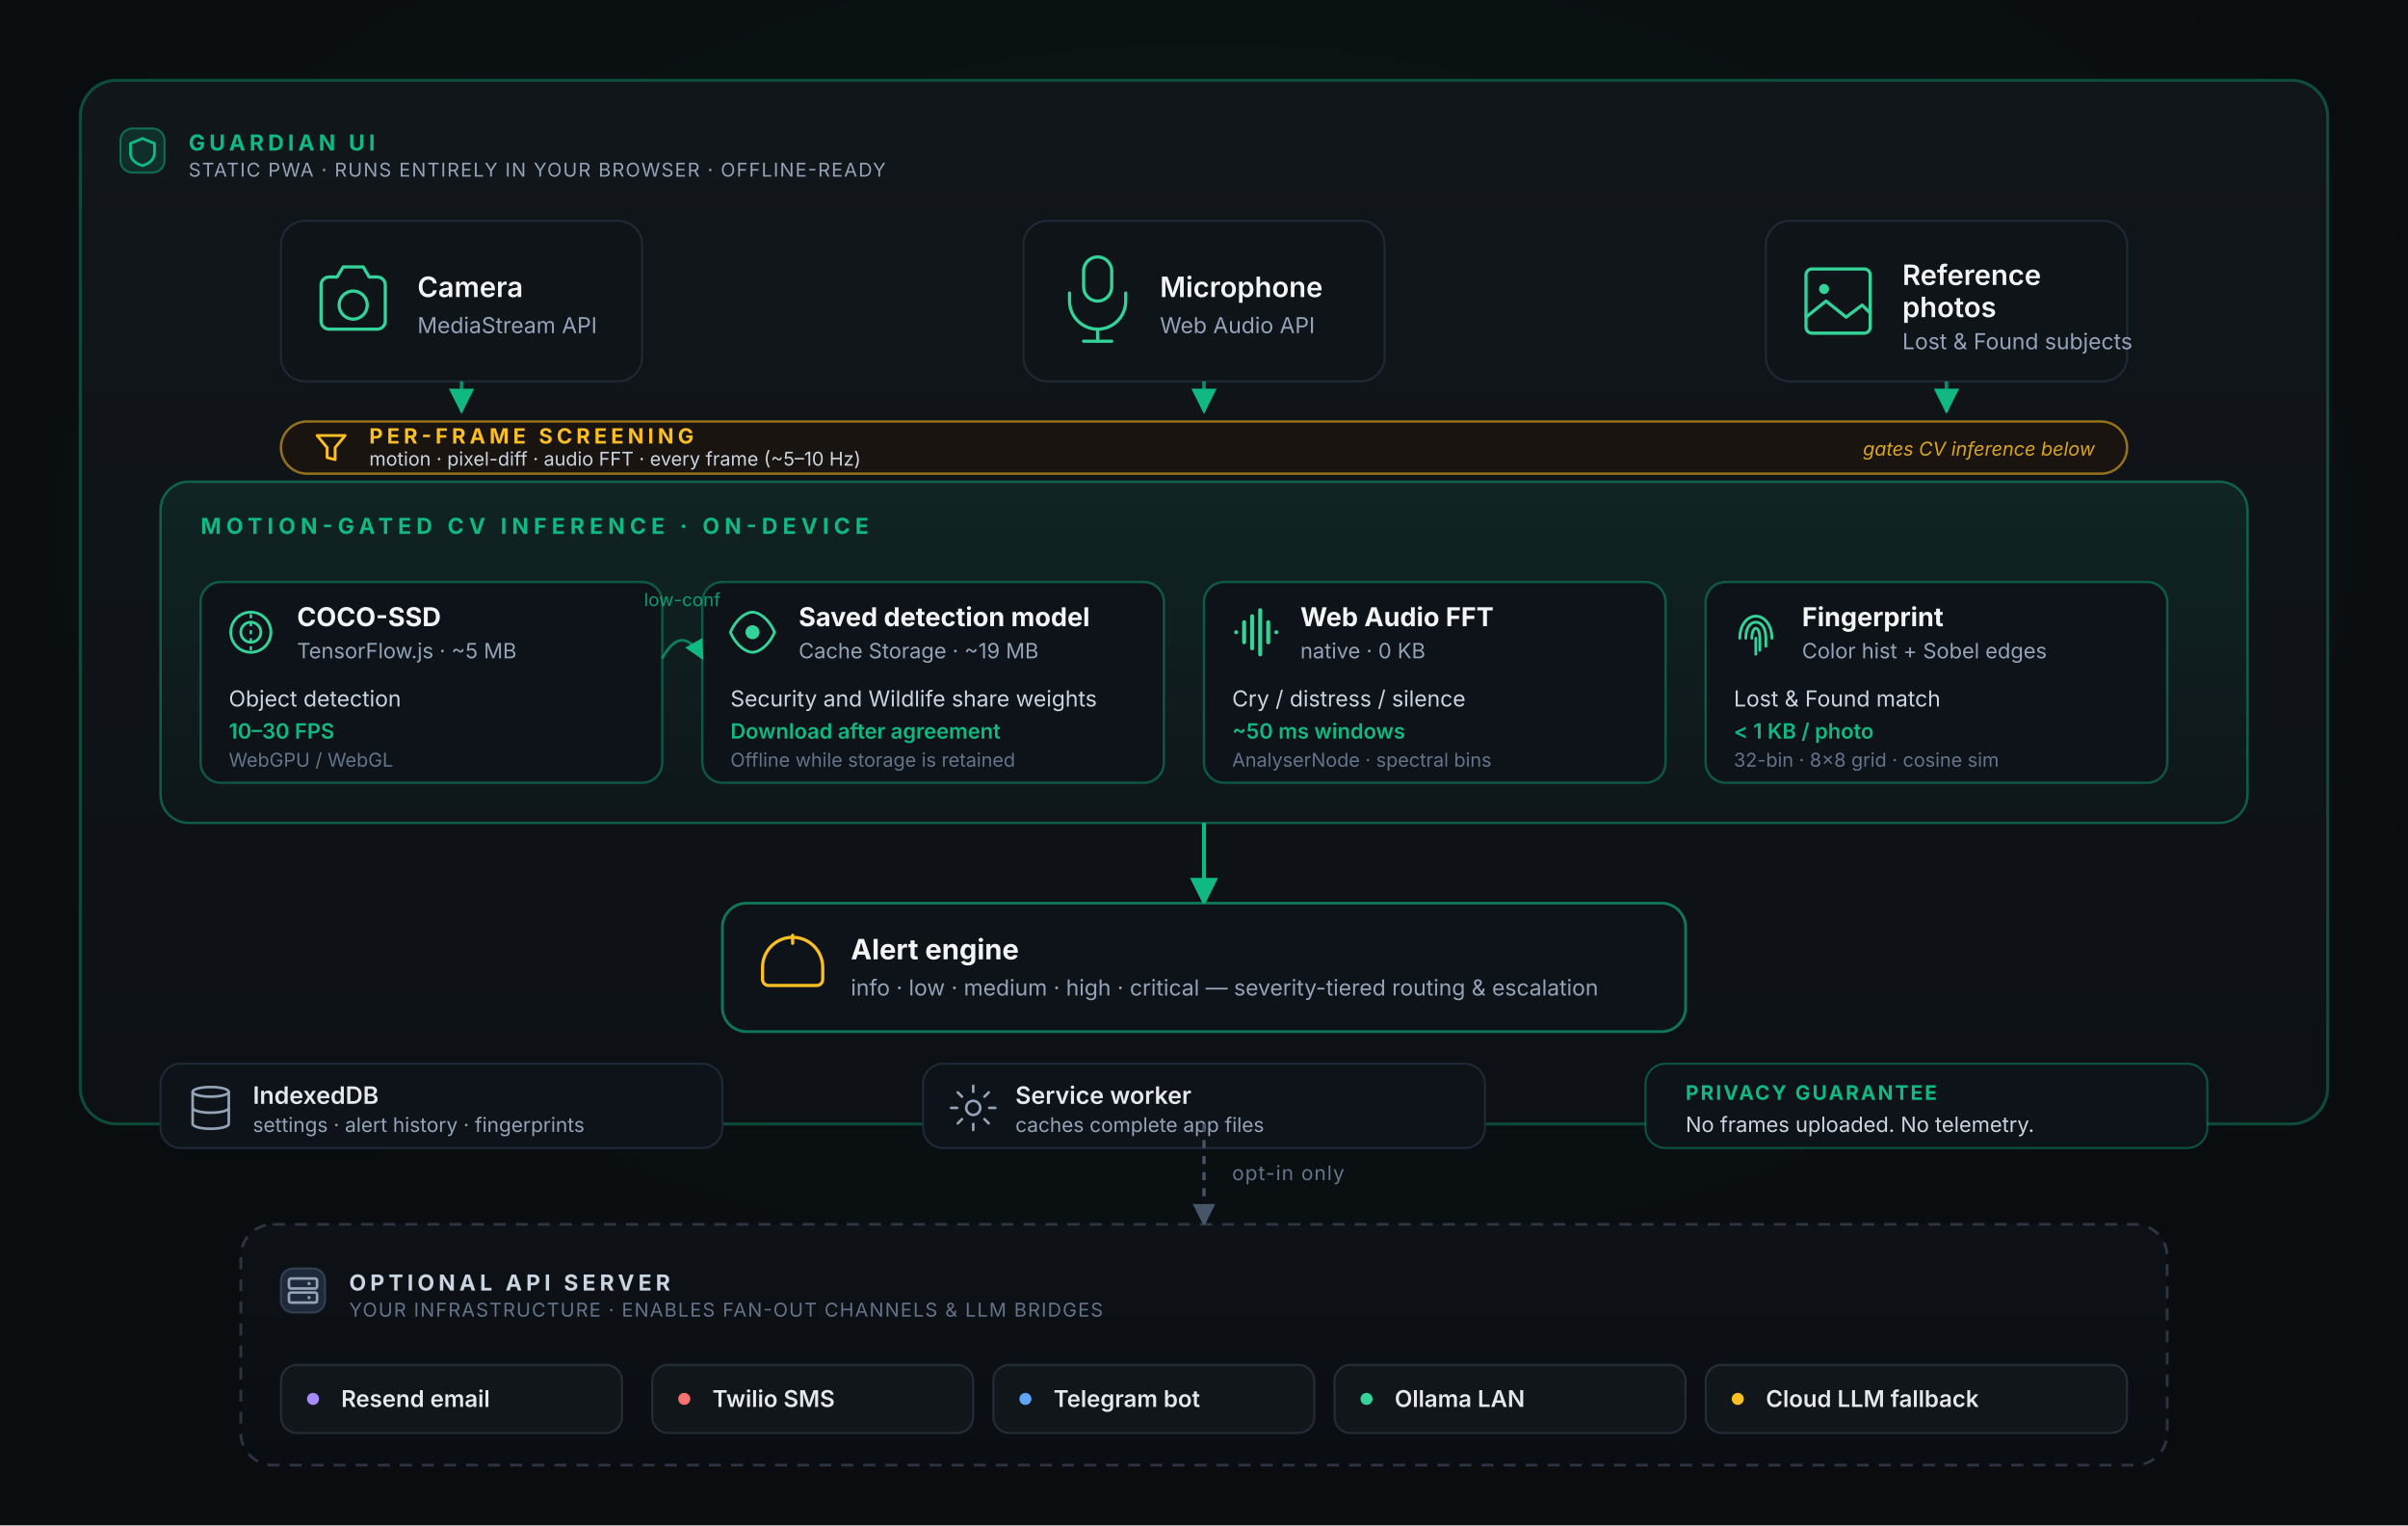
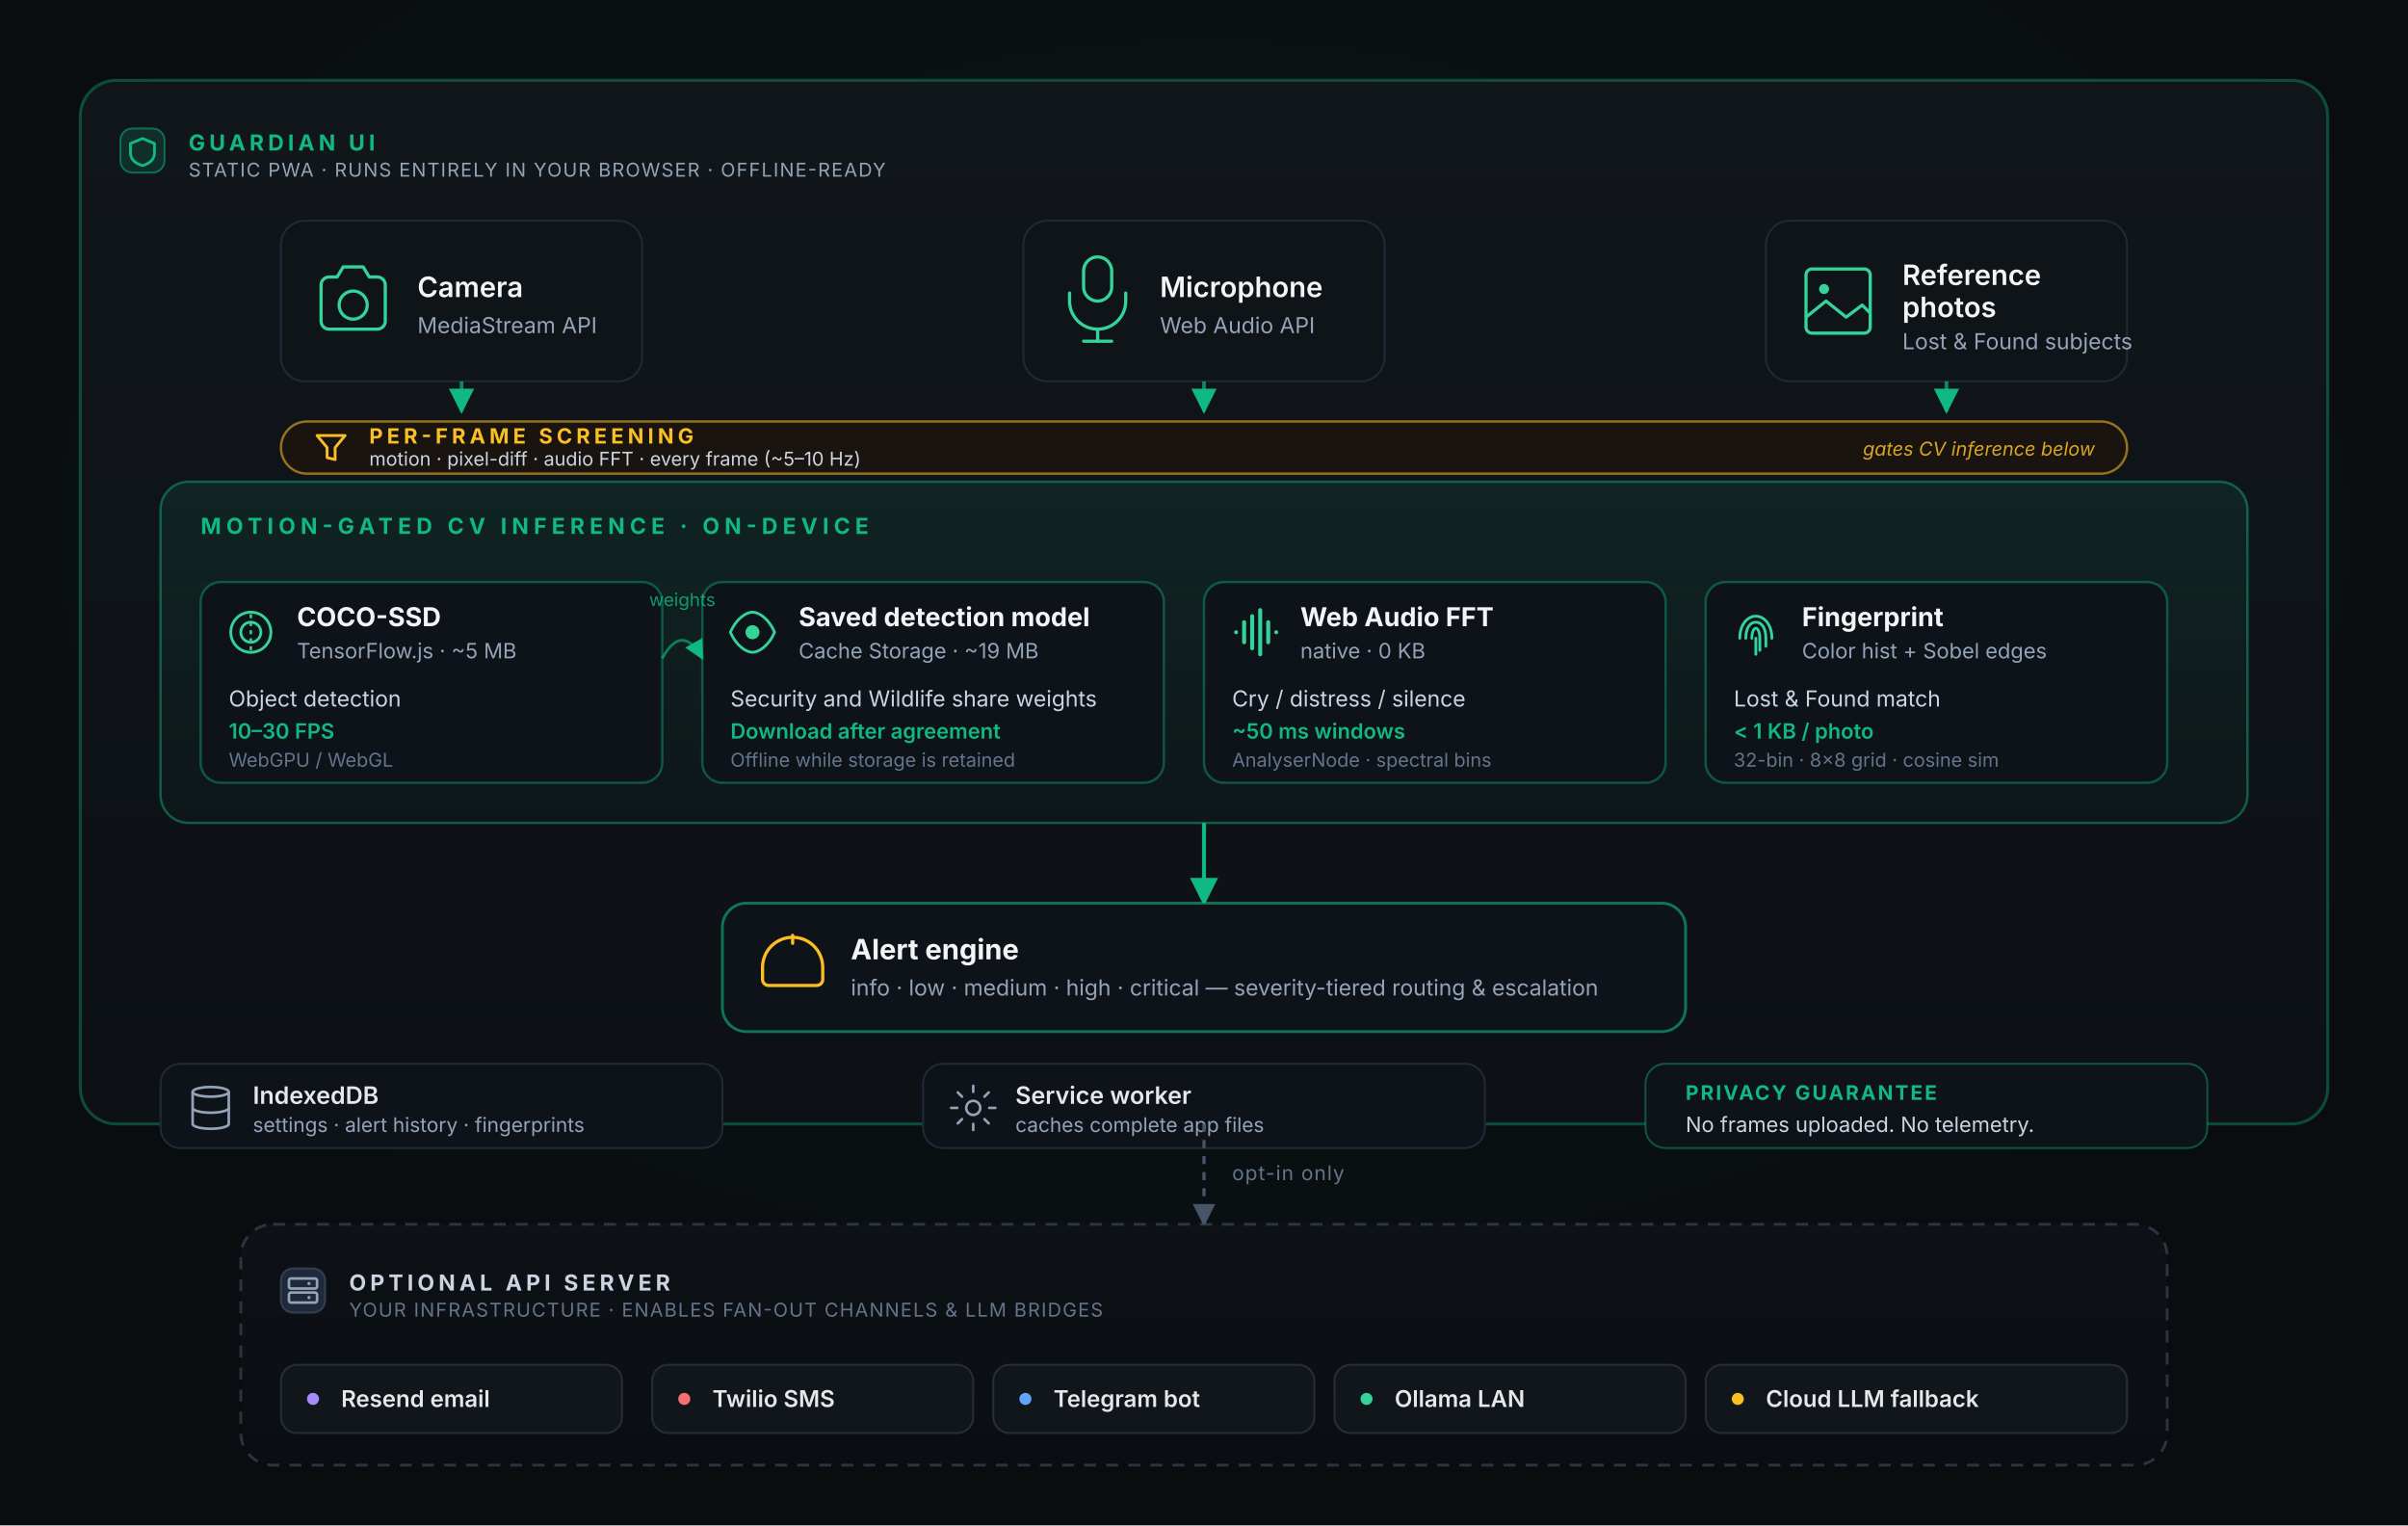
<svg xmlns="http://www.w3.org/2000/svg" viewBox="0 0 1200 760" role="img" aria-labelledby="diag-title diag-desc" preserveAspectRatio="xMidYMid meet">
  <defs>
    <radialGradient id="bg-glow" cx="50%" cy="35%" r="70%">
      <stop offset="0%" stop-color="#10b981" stop-opacity="0.06" />
      <stop offset="60%" stop-color="#10b981" stop-opacity="0.02" />
      <stop offset="100%" stop-color="#0a0c0f" stop-opacity="0" />
    </radialGradient>
    <linearGradient id="pipeline-glow" x1="0" y1="0" x2="0" y2="1">
      <stop offset="0%" stop-color="rgba(16,185,129,0.10)" />
      <stop offset="100%" stop-color="rgba(16,185,129,0.02)" />
    </linearGradient>
    <linearGradient id="card-bg" x1="0" y1="0" x2="0" y2="1">
      <stop offset="0%" stop-color="#11161b" />
      <stop offset="100%" stop-color="#0d1115" />
    </linearGradient>
    <linearGradient id="server-bg" x1="0" y1="0" x2="0" y2="1">
      <stop offset="0%" stop-color="#0e1217" />
      <stop offset="100%" stop-color="#0a0d11" />
    </linearGradient>
    <marker id="arrow-emerald" viewBox="0 0 10 10" refX="9" refY="5" markerWidth="7" markerHeight="7" orient="auto-start-reverse">
      <path d="M0,0 L10,5 L0,10 Z" fill="#10b981" />
    </marker>
    <marker id="arrow-slate" viewBox="0 0 10 10" refX="9" refY="5" markerWidth="7" markerHeight="7" orient="auto-start-reverse">
      <path d="M0,0 L10,5 L0,10 Z" fill="#475569" />
    </marker>
  </defs>
  <rect width="1200" height="760" fill="#0a0c0f" />
  <rect width="1200" height="760" fill="url(#bg-glow)" />
  <g id="browser-zone">
    <rect x="40" y="40" width="1120" height="520" rx="18" fill="url(#card-bg)" stroke="#10b981" stroke-opacity="0.35" stroke-width="1.5" />
    <g transform="translate(60, 64)">
      <rect x="0" y="0" width="22" height="22" rx="6" fill="#10b981" fill-opacity="0.15" stroke="#10b981" stroke-opacity="0.5" stroke-width="1" />
      <path d="M11 5 L17 7.5 V12 C17 15.5 14.5 17.5 11 18.5 C7.5 17.5 5 15.5 5 12 V7.5 Z" fill="none" stroke="#10b981" stroke-width="1.4" stroke-linejoin="round" />
      <text x="34" y="11" font-family="Inter, system-ui, sans-serif" font-size="11" font-weight="700" fill="#10b981" letter-spacing="2">GUARDIAN UI</text>
      <text x="34" y="24" font-family="Inter, system-ui, sans-serif" font-size="9.5" fill="#94a3b8" letter-spacing="0.6">
        STATIC PWA · RUNS ENTIRELY IN YOUR BROWSER · OFFLINE-READY
      </text>
    </g>
    <g id="inputs" transform="translate(0, 110)">
      <g transform="translate(140, 0)">
        <rect x="0" y="0" width="180" height="80" rx="12" fill="#0f1419" stroke="#1f2937" stroke-width="1" />
        <g transform="translate(20, 20)">
          <path d="M0 12 v18 a4 4 0 0 0 4 4 h24 a4 4 0 0 0 4 -4 v-18 a4 4 0 0 0 -4 -4 h-4 l-3 -5 h-10 l-3 5 h-4 a4 4 0 0 0 -4 4 z" fill="none" stroke="#34d399" stroke-width="1.6" stroke-linejoin="round" />
          <circle cx="16" cy="22" r="7" fill="none" stroke="#34d399" stroke-width="1.6" />
        </g>
        <text x="68" y="38" font-family="Inter, system-ui, sans-serif" font-size="14" font-weight="600" fill="#f3f4f6">Camera</text>
        <text x="68" y="56" font-family="Inter, system-ui, sans-serif" font-size="11" fill="#94a3b8">MediaStream API</text>
      </g>
      <g transform="translate(510, 0)">
        <rect x="0" y="0" width="180" height="80" rx="12" fill="#0f1419" stroke="#1f2937" stroke-width="1" />
        <g transform="translate(20, 18)">
          <rect x="10" y="0" width="14" height="22" rx="7" fill="none" stroke="#34d399" stroke-width="1.6" />
          <path d="M3 18 V22 a14 14 0 0 0 28 0 V18" fill="none" stroke="#34d399" stroke-width="1.6" stroke-linecap="round" />
          <line x1="17" y1="36" x2="17" y2="42" stroke="#34d399" stroke-width="1.6" stroke-linecap="round" />
          <line x1="10" y1="42" x2="24" y2="42" stroke="#34d399" stroke-width="1.6" stroke-linecap="round" />
        </g>
        <text x="68" y="38" font-family="Inter, system-ui, sans-serif" font-size="14" font-weight="600" fill="#f3f4f6">Microphone</text>
        <text x="68" y="56" font-family="Inter, system-ui, sans-serif" font-size="11" fill="#94a3b8">Web Audio API</text>
      </g>
      <g transform="translate(880, 0)">
        <rect x="0" y="0" width="180" height="80" rx="12" fill="#0f1419" stroke="#1f2937" stroke-width="1" />
        <g transform="translate(18, 18)">
          <rect x="2" y="6" width="32" height="32" rx="3" fill="none" stroke="#34d399" stroke-width="1.6" />
          <circle cx="11" cy="16" r="2.5" fill="#34d399" />
          <path d="M2 30 L12 22 L22 30 L30 24 L34 28" fill="none" stroke="#34d399" stroke-width="1.6" stroke-linejoin="round" />
        </g>
        <text x="68" y="32" font-family="Inter, system-ui, sans-serif" font-size="14" font-weight="600" fill="#f3f4f6">Reference</text>
        <text x="68" y="48" font-family="Inter, system-ui, sans-serif" font-size="14" font-weight="600" fill="#f3f4f6">photos</text>
        <text x="68" y="64" font-family="Inter, system-ui, sans-serif" font-size="11" fill="#94a3b8">Lost &amp; Found subjects</text>
      </g>
      <line x1="230" y1="80" x2="230" y2="95" stroke="#10b981" stroke-width="1.8" marker-end="url(#arrow-emerald)" stroke-opacity="0.7" />
      <line x1="600" y1="80" x2="600" y2="95" stroke="#10b981" stroke-width="1.8" marker-end="url(#arrow-emerald)" stroke-opacity="0.7" />
      <line x1="970" y1="80" x2="970" y2="95" stroke="#10b981" stroke-width="1.8" marker-end="url(#arrow-emerald)" stroke-opacity="0.7" />
    </g>
    <g id="screening-gate">
      <rect x="140" y="210" width="920" height="26" rx="13" fill="#1a1410" stroke="#fbbf24" stroke-opacity="0.55" stroke-width="1.2" />
      <g transform="translate(158, 217)">
        <path d="M0 0 H14 L9 6 V12 L5 11 V6 Z" fill="none" stroke="#fbbf24" stroke-width="1.4" stroke-linejoin="round" />
      </g>
      <text x="184" y="221" font-family="Inter, system-ui, sans-serif" font-size="10.5" font-weight="700" fill="#fbbf24" letter-spacing="2">PER-FRAME SCREENING</text>
      <text x="184" y="232" font-family="Inter, system-ui, sans-serif" font-size="9.5" fill="#cbd5e1">motion · pixel-diff · audio FFT · every frame (~5–10 Hz)</text>
      <text x="1044" y="227" font-family="Inter, system-ui, sans-serif" font-size="9.5" fill="#fbbf24" text-anchor="end" font-style="italic" opacity="0.85">gates CV inference below</text>
    </g>
    <g id="pipeline" transform="translate(80, 240)">
      <rect x="0" y="0" width="1040" height="170" rx="14" fill="url(#pipeline-glow)" stroke="#10b981" stroke-opacity="0.45" stroke-width="1.2" />
      <text x="20" y="26" font-family="Inter, system-ui, sans-serif" font-size="11" font-weight="700" fill="#10b981" letter-spacing="2.5">MOTION-GATED CV INFERENCE · ON-DEVICE</text>
      <g transform="translate(20, 50)">
        <rect x="0" y="0" width="230" height="100" rx="10" fill="#0d1318" stroke="#10b981" stroke-opacity="0.4" stroke-width="1.2" />
        <g transform="translate(14, 14)">
          <circle cx="11" cy="11" r="10" fill="none" stroke="#34d399" stroke-width="1.4" />
          <circle cx="11" cy="11" r="5" fill="none" stroke="#34d399" stroke-width="1.4" />
          <line x1="11" y1="2" x2="11" y2="20" stroke="#34d399" stroke-width="1.2" stroke-dasharray="2 2" />
        </g>
        <text x="48" y="22" font-family="Inter, system-ui, sans-serif" font-size="13" font-weight="700" fill="#f3f4f6">COCO-SSD</text>
        <text x="48" y="38" font-family="Inter, system-ui, sans-serif" font-size="10.5" fill="#94a3b8">TensorFlow.js · ~5 MB</text>
        <text x="14" y="62" font-family="Inter, system-ui, sans-serif" font-size="11" fill="#cbd5e1">Object detection</text>
        <text x="14" y="78" font-family="Inter, system-ui, sans-serif" font-size="10.5" fill="#10b981" font-weight="600">10–30 FPS</text>
        <text x="14" y="92" font-family="Inter, system-ui, sans-serif" font-size="9.5" fill="#64748b">WebGPU / WebGL</text>
      </g>
      <g transform="translate(270, 50)">
        <rect x="0" y="0" width="230" height="100" rx="10" fill="#0d1318" stroke="#10b981" stroke-opacity="0.4" stroke-width="1.2" />
        <g transform="translate(14, 14)">
          <path d="M0 11 C3 4 8 1 11 1 C14 1 19 4 22 11 C19 18 14 21 11 21 C8 21 3 18 0 11 Z" fill="none" stroke="#34d399" stroke-width="1.4" stroke-linejoin="round" />
          <circle cx="11" cy="11" r="3.5" fill="#34d399" />
        </g>
        <text x="48" y="22" font-family="Inter, system-ui, sans-serif" font-size="13" font-weight="700" fill="#f3f4f6">Saved detection model</text>
        <text x="48" y="38" font-family="Inter, system-ui, sans-serif" font-size="10.5" fill="#94a3b8">Cache Storage · ~19 MB</text>
        <text x="14" y="62" font-family="Inter, system-ui, sans-serif" font-size="11" fill="#cbd5e1">Security and Wildlife share weights</text>
        <text x="14" y="78" font-family="Inter, system-ui, sans-serif" font-size="10.5" fill="#10b981" font-weight="600">Download after agreement</text>
        <text x="14" y="92" font-family="Inter, system-ui, sans-serif" font-size="9.5" fill="#64748b">Offline while storage is retained</text>
      </g>
      <g transform="translate(520, 50)">
        <rect x="0" y="0" width="230" height="100" rx="10" fill="#0d1318" stroke="#10b981" stroke-opacity="0.4" stroke-width="1.2" />
        <g transform="translate(14, 14)">
          <line x1="2" y1="11" x2="2" y2="11" stroke="#34d399" stroke-width="2" stroke-linecap="round" />
          <line x1="6" y1="6" x2="6" y2="16" stroke="#34d399" stroke-width="2" stroke-linecap="round" />
          <line x1="10" y1="3" x2="10" y2="19" stroke="#34d399" stroke-width="2" stroke-linecap="round" />
          <line x1="14" y1="0" x2="14" y2="22" stroke="#34d399" stroke-width="2" stroke-linecap="round" />
          <line x1="18" y1="6" x2="18" y2="16" stroke="#34d399" stroke-width="2" stroke-linecap="round" />
          <line x1="22" y1="11" x2="22" y2="11" stroke="#34d399" stroke-width="2" stroke-linecap="round" />
        </g>
        <text x="48" y="22" font-family="Inter, system-ui, sans-serif" font-size="13" font-weight="700" fill="#f3f4f6">Web Audio FFT</text>
        <text x="48" y="38" font-family="Inter, system-ui, sans-serif" font-size="10.5" fill="#94a3b8">native · 0 KB</text>
        <text x="14" y="62" font-family="Inter, system-ui, sans-serif" font-size="11" fill="#cbd5e1">Cry / distress / silence</text>
        <text x="14" y="78" font-family="Inter, system-ui, sans-serif" font-size="10.5" fill="#10b981" font-weight="600">~50 ms windows</text>
        <text x="14" y="92" font-family="Inter, system-ui, sans-serif" font-size="9.5" fill="#64748b">AnalyserNode · spectral bins</text>
      </g>
      <g transform="translate(770, 50)">
        <rect x="0" y="0" width="230" height="100" rx="10" fill="#0d1318" stroke="#10b981" stroke-opacity="0.4" stroke-width="1.2" />
        <g transform="translate(14, 14)">
          <path d="M3 14 C3 7 7 3 11 3 C15 3 19 7 19 14" fill="none" stroke="#34d399" stroke-width="1.4" stroke-linecap="round" />
          <path d="M6 14 C6 9 8 6 11 6 C14 6 16 9 16 14 V18" fill="none" stroke="#34d399" stroke-width="1.4" stroke-linecap="round" />
          <path d="M9 14 C9 11 10 9 11 9 C12 9 13 11 13 14 V20" fill="none" stroke="#34d399" stroke-width="1.4" stroke-linecap="round" />
          <path d="M11 14 V22" stroke="#34d399" stroke-width="1.4" stroke-linecap="round" />
        </g>
        <text x="48" y="22" font-family="Inter, system-ui, sans-serif" font-size="13" font-weight="700" fill="#f3f4f6">Fingerprint</text>
        <text x="48" y="38" font-family="Inter, system-ui, sans-serif" font-size="10.5" fill="#94a3b8">Color hist + Sobel edges</text>
        <text x="14" y="62" font-family="Inter, system-ui, sans-serif" font-size="11" fill="#cbd5e1">Lost &amp; Found match</text>
        <text x="14" y="78" font-family="Inter, system-ui, sans-serif" font-size="10.5" fill="#10b981" font-weight="600">&lt; 1 KB / photo</text>
        <text x="14" y="92" font-family="Inter, system-ui, sans-serif" font-size="9.5" fill="#64748b">32-bin · 8×8 grid · cosine sim</text>
      </g>
      <path d="M 250 88 Q 260 70 270 88" fill="none" stroke="#10b981" stroke-width="1.4" stroke-opacity="0.6" marker-end="url(#arrow-emerald)" />
-       <text x="260" y="62" font-family="Inter, system-ui, sans-serif" font-size="9" fill="#10b981" text-anchor="middle" opacity="0.8">low-conf</text>
+       <text x="260" y="62" font-family="Inter, system-ui, sans-serif" font-size="9" fill="#10b981" text-anchor="middle" opacity="0.8">weights</text>
    </g>
    <line x1="600" y1="410" x2="600" y2="450" stroke="#10b981" stroke-width="2" marker-end="url(#arrow-emerald)" />
    <g id="alert-engine" transform="translate(360, 450)">
      <rect x="0" y="0" width="480" height="64" rx="12" fill="#0d1318" stroke="#10b981" stroke-opacity="0.6" stroke-width="1.4" />
      <g transform="translate(20, 18)">
        <path d="M0 14 V20 a3 3 0 0 0 3 3 h24 a3 3 0 0 0 3 -3 V14 a15 15 0 0 0 -30 0 z" fill="none" stroke="#fbbf24" stroke-width="1.6" stroke-linejoin="round" />
        <line x1="15" y1="-2" x2="15" y2="2" stroke="#fbbf24" stroke-width="1.6" stroke-linecap="round" />
      </g>
      <text x="64" y="28" font-family="Inter, system-ui, sans-serif" font-size="14" font-weight="700" fill="#f3f4f6">Alert engine</text>
      <text x="64" y="46" font-family="Inter, system-ui, sans-serif" font-size="11" fill="#94a3b8">
        info · low · medium · high · critical — severity-tiered routing &amp; escalation
      </text>
    </g>
    <g id="storage" transform="translate(80, 530)">
      <g>
        <rect x="0" y="0" width="280" height="42" rx="10" fill="#0d1318" stroke="#1f2937" stroke-width="1" />
        <g transform="translate(14, 11)">
          <ellipse cx="11" cy="3" rx="9" ry="2.4" fill="none" stroke="#94a3b8" stroke-width="1.3" />
          <path d="M2 3 V11 C2 12.3 6 13.4 11 13.4 C16 13.4 20 12.3 20 11 V3" fill="none" stroke="#94a3b8" stroke-width="1.3" />
          <path d="M2 11 V19 C2 20.3 6 21.4 11 21.4 C16 21.4 20 20.3 20 19 V11" fill="none" stroke="#94a3b8" stroke-width="1.3" />
        </g>
        <text x="46" y="20" font-family="Inter, system-ui, sans-serif" font-size="12" font-weight="600" fill="#e5e7eb">IndexedDB</text>
        <text x="46" y="34" font-family="Inter, system-ui, sans-serif" font-size="10" fill="#94a3b8">settings · alert history · fingerprints</text>
      </g>
      <g transform="translate(380, 0)">
        <rect x="0" y="0" width="280" height="42" rx="10" fill="#0d1318" stroke="#1f2937" stroke-width="1" />
        <g transform="translate(14, 11)">
          <circle cx="11" cy="11" r="3.5" fill="none" stroke="#94a3b8" stroke-width="1.3" />
          <path d="M11 3 V0 M11 22 V19 M19 11 H22 M0 11 H3 M16.6 5.4 L18.7 3.3 M3.3 18.7 L5.4 16.6 M16.6 16.6 L18.7 18.7 M3.3 3.3 L5.4 5.4" stroke="#94a3b8" stroke-width="1.3" stroke-linecap="round" />
        </g>
        <text x="46" y="20" font-family="Inter, system-ui, sans-serif" font-size="12" font-weight="600" fill="#e5e7eb">Service worker</text>
        <text x="46" y="34" font-family="Inter, system-ui, sans-serif" font-size="10" fill="#94a3b8">caches complete app files</text>
      </g>
      <g transform="translate(740, 0)">
        <rect x="0" y="0" width="280" height="42" rx="10" fill="#0d1318" stroke="#10b981" stroke-opacity="0.4" stroke-width="1" />
        <text x="20" y="18" font-family="Inter, system-ui, sans-serif" font-size="10" font-weight="700" fill="#10b981" letter-spacing="1">PRIVACY GUARANTEE</text>
        <text x="20" y="34" font-family="Inter, system-ui, sans-serif" font-size="10.5" fill="#cbd5e1">No frames uploaded. No telemetry.</text>
      </g>
    </g>
  </g>
  <line x1="600" y1="560" x2="600" y2="610" stroke="#475569" stroke-width="1.6" stroke-dasharray="4 4" marker-end="url(#arrow-slate)" />
  <text x="614" y="588" font-family="Inter, system-ui, sans-serif" font-size="10" fill="#64748b" letter-spacing="0.5">opt-in only</text>
  <g id="server-zone">
    <rect x="120" y="610" width="960" height="120" rx="16" fill="url(#server-bg)" stroke="#475569" stroke-opacity="0.55" stroke-width="1.4" stroke-dasharray="6 5" />
    <g transform="translate(140, 632)">
      <rect x="0" y="0" width="22" height="22" rx="6" fill="#1e293b" stroke="#475569" stroke-opacity="0.6" stroke-width="1" />
      <rect x="4" y="5" width="14" height="5" rx="1" fill="none" stroke="#94a3b8" stroke-width="1.3" />
      <rect x="4" y="12" width="14" height="5" rx="1" fill="none" stroke="#94a3b8" stroke-width="1.3" />
      <circle cx="14" cy="7.5" r="0.8" fill="#94a3b8" />
      <circle cx="14" cy="14.5" r="0.8" fill="#94a3b8" />
      <text x="34" y="11" font-family="Inter, system-ui, sans-serif" font-size="11" font-weight="700" fill="#cbd5e1" letter-spacing="2">OPTIONAL API SERVER</text>
      <text x="34" y="24" font-family="Inter, system-ui, sans-serif" font-size="9.5" fill="#64748b" letter-spacing="0.6">
        YOUR INFRASTRUCTURE · ENABLES FAN-OUT CHANNELS &amp; LLM BRIDGES
      </text>
    </g>
    <g transform="translate(140, 680)">
      <g>
        <rect x="0" y="0" width="170" height="34" rx="8" fill="#11161b" stroke="#475569" stroke-opacity="0.4" stroke-width="1" />
        <circle cx="16" cy="17" r="3" fill="#a78bfa" />
        <text x="30" y="21" font-family="Inter, system-ui, sans-serif" font-size="11.5" font-weight="600" fill="#e5e7eb">Resend email</text>
      </g>
      <g transform="translate(185, 0)">
        <rect x="0" y="0" width="160" height="34" rx="8" fill="#11161b" stroke="#475569" stroke-opacity="0.4" stroke-width="1" />
        <circle cx="16" cy="17" r="3" fill="#f87171" />
        <text x="30" y="21" font-family="Inter, system-ui, sans-serif" font-size="11.5" font-weight="600" fill="#e5e7eb">Twilio SMS</text>
      </g>
      <g transform="translate(355, 0)">
        <rect x="0" y="0" width="160" height="34" rx="8" fill="#11161b" stroke="#475569" stroke-opacity="0.4" stroke-width="1" />
        <circle cx="16" cy="17" r="3" fill="#60a5fa" />
        <text x="30" y="21" font-family="Inter, system-ui, sans-serif" font-size="11.5" font-weight="600" fill="#e5e7eb">Telegram bot</text>
      </g>
      <g transform="translate(525, 0)">
        <rect x="0" y="0" width="175" height="34" rx="8" fill="#11161b" stroke="#475569" stroke-opacity="0.4" stroke-width="1" />
        <circle cx="16" cy="17" r="3" fill="#34d399" />
        <text x="30" y="21" font-family="Inter, system-ui, sans-serif" font-size="11.5" font-weight="600" fill="#e5e7eb">Ollama LAN</text>
      </g>
      <g transform="translate(710, 0)">
        <rect x="0" y="0" width="210" height="34" rx="8" fill="#11161b" stroke="#475569" stroke-opacity="0.4" stroke-width="1" />
        <circle cx="16" cy="17" r="3" fill="#fbbf24" />
        <text x="30" y="21" font-family="Inter, system-ui, sans-serif" font-size="11.5" font-weight="600" fill="#e5e7eb">Cloud LLM fallback</text>
      </g>
    </g>
  </g>
</svg>
